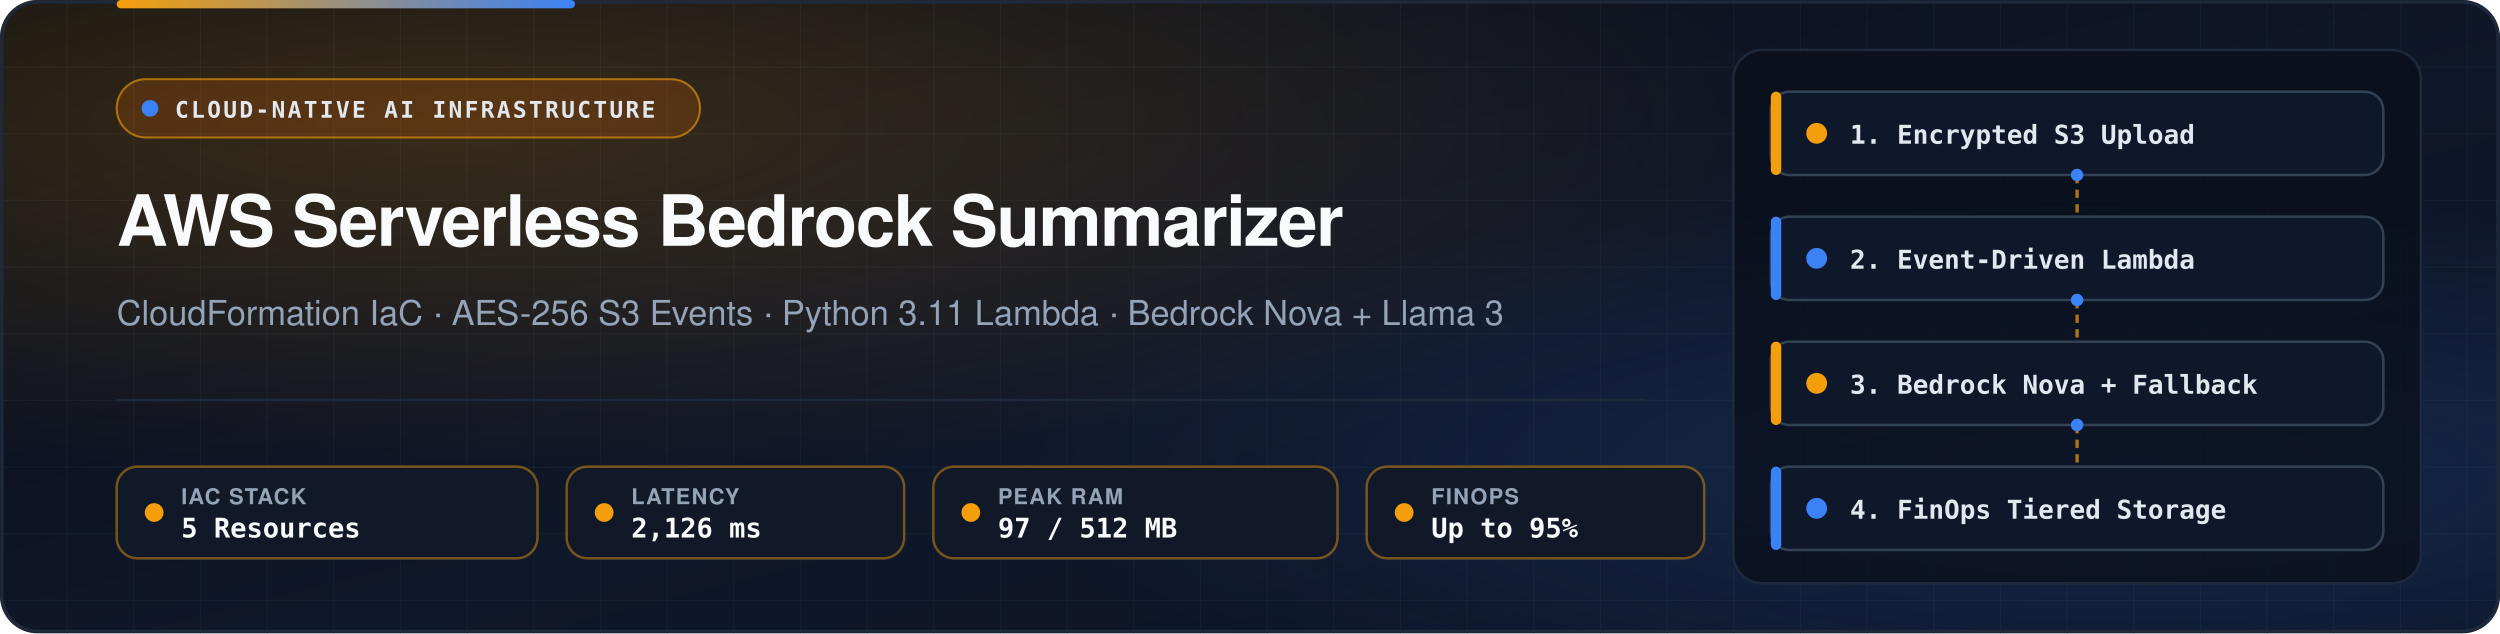
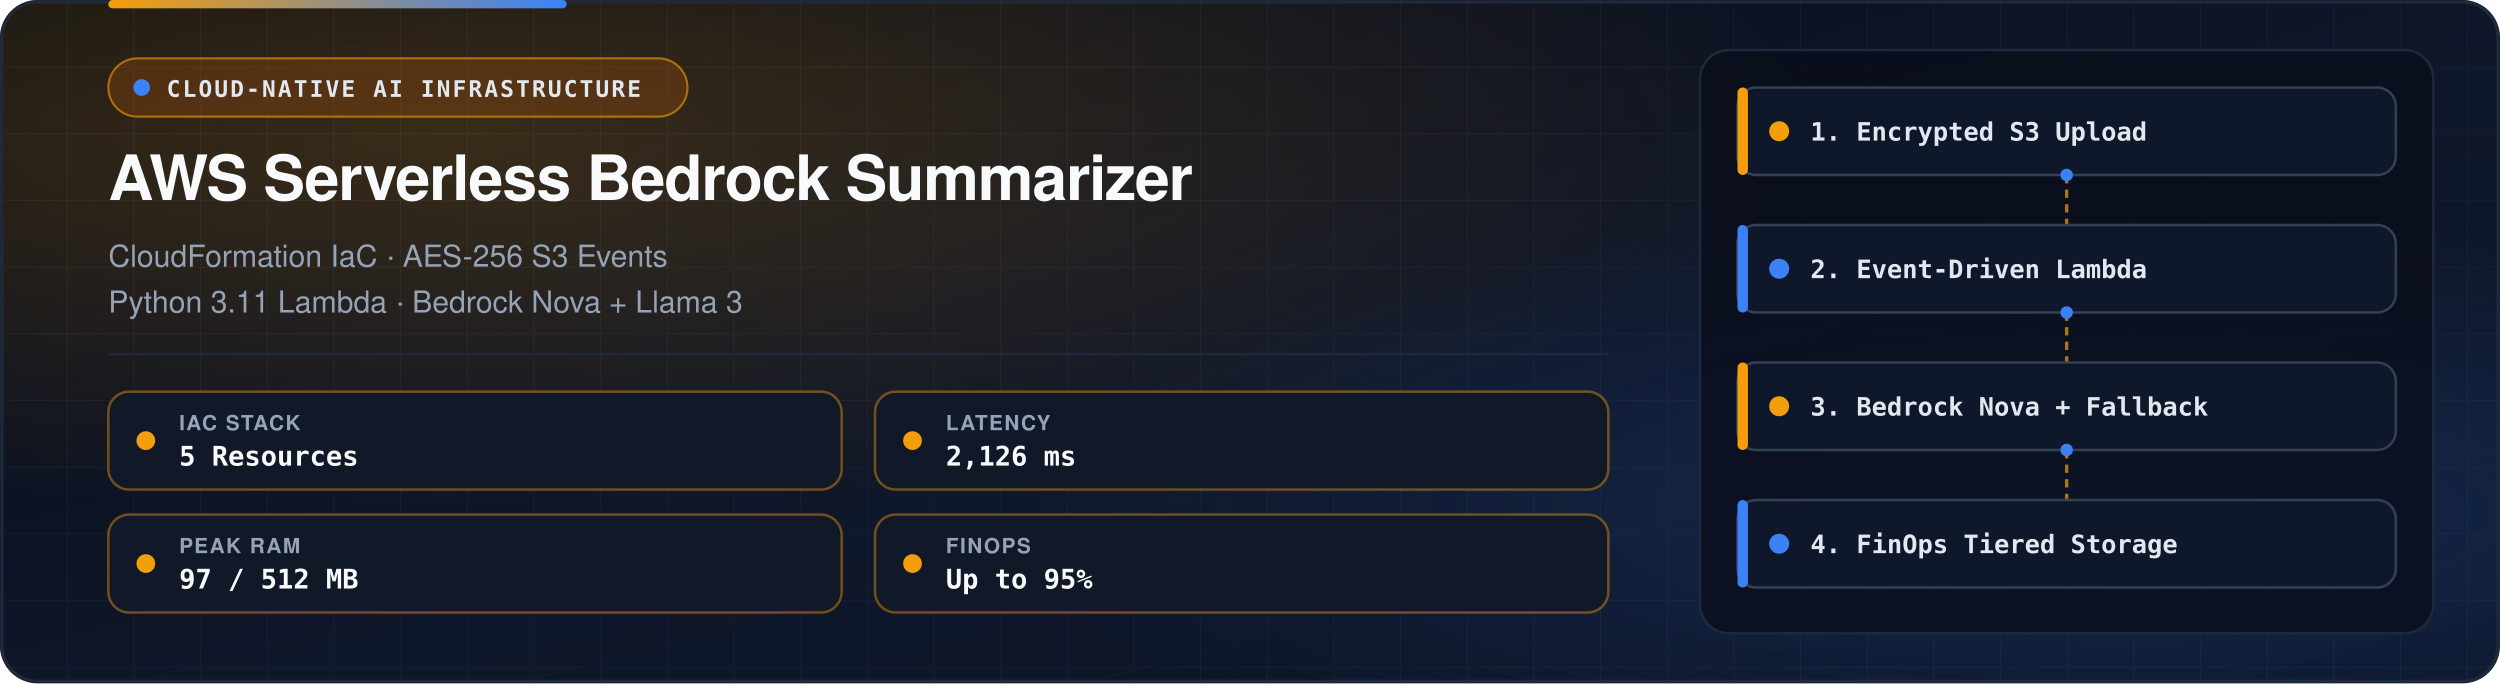
- <svg xmlns="http://www.w3.org/2000/svg" viewBox="0 0 1200 304" width="100%" role="img" aria-label="AWS Serverless Bedrock Summarizer">
+ <svg xmlns="http://www.w3.org/2000/svg" viewBox="0 0 1200 328" width="100%" role="img" aria-label="AWS Serverless Bedrock Summarizer">
  <defs>
    <linearGradient id="bgGrad" x1="0%" y1="0%" x2="100%" y2="100%">
      <stop offset="0%" stop-color="#070B14" />
      <stop offset="55%" stop-color="#0F172A" />
      <stop offset="100%" stop-color="#0B1324" />
    </linearGradient>
    <linearGradient id="accentGrad" x1="0%" y1="0%" x2="100%" y2="0%">
      <stop offset="0%" stop-color="#F59E0B" />
      <stop offset="100%" stop-color="#3B82F6" />
    </linearGradient>
    <radialGradient id="glowA" cx="18%" cy="20%" r="55%">
      <stop offset="0%" stop-color="#F59E0B" stop-opacity="0.20" />
      <stop offset="100%" stop-color="#F59E0B" stop-opacity="0" />
    </radialGradient>
    <radialGradient id="glowB" cx="85%" cy="75%" r="45%">
      <stop offset="0%" stop-color="#3B82F6" stop-opacity="0.18" />
      <stop offset="100%" stop-color="#3B82F6" stop-opacity="0" />
    </radialGradient>
    <pattern id="grid" width="32" height="32" patternUnits="userSpaceOnUse">
      <path d="M 32 0 L 0 0 0 32" fill="none" stroke="#1E293B" stroke-width="0.7" stroke-opacity="0.55" />
    </pattern>
  </defs>
-   <rect width="1200" height="304" rx="18" fill="url(#bgGrad)" />
-   <rect width="1200" height="304" rx="18" fill="url(#grid)" />
-   <rect width="1200" height="304" rx="18" fill="url(#glowA)" />
-   <rect width="1200" height="304" rx="18" fill="url(#glowB)" />
-   <rect x="1" y="1" width="1198" height="302" rx="17" fill="none" stroke="#1E293B" stroke-width="1.5" />
-   <rect x="56" y="0" width="220" height="4" rx="2" fill="url(#accentGrad)" />
-   <g transform="translate(56, 38)">
-     <rect width="280" height="28" rx="14" fill="#B45309" fill-opacity="0.28" stroke="#F59E0B" stroke-opacity="0.6" stroke-width="1" />
+   <rect width="1200" height="328" rx="18" fill="url(#bgGrad)" />
+   <rect width="1200" height="328" rx="18" fill="url(#grid)" />
+   <rect width="1200" height="328" rx="18" fill="url(#glowA)" />
+   <rect width="1200" height="328" rx="18" fill="url(#glowB)" />
+   <rect x="1" y="1" width="1198" height="326" rx="17" fill="none" stroke="#1E293B" stroke-width="1.5" />
+   <rect x="52" y="0" width="220" height="4" rx="2" fill="url(#accentGrad)" />
+   <g transform="translate(52, 28)">
+     <rect width="278" height="28" rx="14" fill="#B45309" fill-opacity="0.28" stroke="#F59E0B" stroke-opacity="0.6" stroke-width="1" />
    <circle cx="16" cy="14" r="4" fill="#3B82F6">
      <animate attributeName="opacity" values="1;0.25;1" dur="1.8s" repeatCount="indefinite" />
    </circle>
-     <text x="28" y="18.5" fill="#E2E8F0" font-family="ui-monospace, SFMono-Regular, Menlo, Monaco, Consolas, monospace" font-size="11" font-weight="700" letter-spacing="1.1">CLOUD-NATIVE AI INFRASTRUCTURE</text>
+     <text x="28" y="18.5" fill="#E2E8F0" font-family="ui-monospace, SFMono-Regular, Menlo, Monaco, Consolas, monospace" font-size="11" font-weight="700" letter-spacing="1.0">CLOUD-NATIVE AI INFRASTRUCTURE</text>
  </g>
-   <text x="56" y="118" fill="#F8FAFC" font-family="ui-sans-serif, -apple-system, BlinkMacSystemFont, Segoe UI, Helvetica, Arial, sans-serif" font-size="34" font-weight="800" letter-spacing="-0.6">AWS Serverless Bedrock Summarizer</text>
-   <text x="56" y="156" fill="#94A3B8" font-family="ui-sans-serif, -apple-system, BlinkMacSystemFont, Segoe UI, Helvetica, Arial, sans-serif" font-size="16.5" font-weight="400">CloudFormation IaC · AES-256 S3 Events · Python 3.11 Lambda · Bedrock Nova + Llama 3</text>
-   <line x1="56" y1="192" x2="790" y2="192" stroke="#1E293B" stroke-width="1.2" />
-   <g transform="translate(56, 224)">
-     <rect width="202" height="44" rx="10" fill="#111827" stroke="#F59E0B" stroke-opacity="0.45" stroke-width="1.2" />
-     <circle cx="18" cy="22" r="4.5" fill="#F59E0B">
+   <text x="52" y="96" fill="#F8FAFC" font-family="ui-sans-serif, -apple-system, BlinkMacSystemFont, Segoe UI, Helvetica, Arial, sans-serif" font-size="30" font-weight="800" letter-spacing="-0.5">AWS Serverless Bedrock Summarizer</text>
+   <text x="52" y="128" fill="#94A3B8" font-family="ui-sans-serif, -apple-system, BlinkMacSystemFont, Segoe UI, Helvetica, Arial, sans-serif" font-size="14.5" font-weight="400">CloudFormation IaC · AES-256 S3 Events</text>
+   <text x="52" y="150" fill="#94A3B8" font-family="ui-sans-serif, -apple-system, BlinkMacSystemFont, Segoe UI, Helvetica, Arial, sans-serif" font-size="14.5" font-weight="400">Python 3.11 Lambda · Bedrock Nova + Llama 3</text>
+   <line x1="52" y1="170" x2="772" y2="170" stroke="#1E293B" stroke-width="1.2" />
+   <g transform="translate(52, 188)">
+     <rect width="352" height="47" rx="10" fill="#111827" stroke="#F59E0B" stroke-opacity="0.42" stroke-width="1.2" />
+     <circle cx="18" cy="23.5" r="4.5" fill="#F59E0B">
      <animate attributeName="opacity" values="1;0.35;1" dur="2.2s" repeatCount="indefinite" />
    </circle>
-     <text x="31" y="18" fill="#94A3B8" font-family="ui-sans-serif, -apple-system, BlinkMacSystemFont, Segoe UI, Helvetica, Arial, sans-serif" font-size="10.5" font-weight="600" letter-spacing="0.6">IAC STACK</text>
-     <text x="31" y="34" fill="#F8FAFC" font-family="ui-monospace, SFMono-Regular, Menlo, Monaco, Consolas, monospace" font-size="13" font-weight="700">5 Resources</text>
+     <text x="34" y="18.5" fill="#94A3B8" font-family="ui-sans-serif, -apple-system, BlinkMacSystemFont, Segoe UI, Helvetica, Arial, sans-serif" font-size="10" font-weight="600" letter-spacing="0.7">IAC STACK</text>
+     <text x="34" y="35.5" fill="#F8FAFC" font-family="ui-monospace, SFMono-Regular, Menlo, Monaco, Consolas, monospace" font-size="13" font-weight="700">5 Resources</text>
  </g>
-   <g transform="translate(272, 224)">
-     <rect width="162" height="44" rx="10" fill="#111827" stroke="#F59E0B" stroke-opacity="0.45" stroke-width="1.2" />
-     <circle cx="18" cy="22" r="4.5" fill="#F59E0B">
+   <g transform="translate(420, 188)">
+     <rect width="352" height="47" rx="10" fill="#111827" stroke="#F59E0B" stroke-opacity="0.42" stroke-width="1.2" />
+     <circle cx="18" cy="23.5" r="4.5" fill="#F59E0B">
      <animate attributeName="opacity" values="1;0.35;1" dur="2.6s" repeatCount="indefinite" />
    </circle>
-     <text x="31" y="18" fill="#94A3B8" font-family="ui-sans-serif, -apple-system, BlinkMacSystemFont, Segoe UI, Helvetica, Arial, sans-serif" font-size="10.5" font-weight="600" letter-spacing="0.6">LATENCY</text>
-     <text x="31" y="34" fill="#F8FAFC" font-family="ui-monospace, SFMono-Regular, Menlo, Monaco, Consolas, monospace" font-size="13" font-weight="700">2,126 ms</text>
+     <text x="34" y="18.5" fill="#94A3B8" font-family="ui-sans-serif, -apple-system, BlinkMacSystemFont, Segoe UI, Helvetica, Arial, sans-serif" font-size="10" font-weight="600" letter-spacing="0.7">LATENCY</text>
+     <text x="34" y="35.5" fill="#F8FAFC" font-family="ui-monospace, SFMono-Regular, Menlo, Monaco, Consolas, monospace" font-size="13" font-weight="700">2,126 ms</text>
  </g>
-   <g transform="translate(448, 224)">
-     <rect width="194" height="44" rx="10" fill="#111827" stroke="#F59E0B" stroke-opacity="0.45" stroke-width="1.2" />
-     <circle cx="18" cy="22" r="4.5" fill="#F59E0B">
+   <g transform="translate(52, 247)">
+     <rect width="352" height="47" rx="10" fill="#111827" stroke="#F59E0B" stroke-opacity="0.42" stroke-width="1.2" />
+     <circle cx="18" cy="23.5" r="4.5" fill="#F59E0B">
      <animate attributeName="opacity" values="1;0.35;1" dur="3.0s" repeatCount="indefinite" />
    </circle>
-     <text x="31" y="18" fill="#94A3B8" font-family="ui-sans-serif, -apple-system, BlinkMacSystemFont, Segoe UI, Helvetica, Arial, sans-serif" font-size="10.5" font-weight="600" letter-spacing="0.6">PEAK RAM</text>
-     <text x="31" y="34" fill="#F8FAFC" font-family="ui-monospace, SFMono-Regular, Menlo, Monaco, Consolas, monospace" font-size="13" font-weight="700">97 / 512 MB</text>
+     <text x="34" y="18.5" fill="#94A3B8" font-family="ui-sans-serif, -apple-system, BlinkMacSystemFont, Segoe UI, Helvetica, Arial, sans-serif" font-size="10" font-weight="600" letter-spacing="0.7">PEAK RAM</text>
+     <text x="34" y="35.5" fill="#F8FAFC" font-family="ui-monospace, SFMono-Regular, Menlo, Monaco, Consolas, monospace" font-size="13" font-weight="700">97 / 512 MB</text>
  </g>
-   <g transform="translate(656, 224)">
-     <rect width="162" height="44" rx="10" fill="#111827" stroke="#F59E0B" stroke-opacity="0.45" stroke-width="1.2" />
-     <circle cx="18" cy="22" r="4.5" fill="#F59E0B">
+   <g transform="translate(420, 247)">
+     <rect width="352" height="47" rx="10" fill="#111827" stroke="#F59E0B" stroke-opacity="0.42" stroke-width="1.2" />
+     <circle cx="18" cy="23.5" r="4.5" fill="#F59E0B">
      <animate attributeName="opacity" values="1;0.35;1" dur="3.4s" repeatCount="indefinite" />
    </circle>
-     <text x="31" y="18" fill="#94A3B8" font-family="ui-sans-serif, -apple-system, BlinkMacSystemFont, Segoe UI, Helvetica, Arial, sans-serif" font-size="10.5" font-weight="600" letter-spacing="0.6">FINOPS</text>
-     <text x="31" y="34" fill="#F8FAFC" font-family="ui-monospace, SFMono-Regular, Menlo, Monaco, Consolas, monospace" font-size="13" font-weight="700">Up to 95%</text>
+     <text x="34" y="18.5" fill="#94A3B8" font-family="ui-sans-serif, -apple-system, BlinkMacSystemFont, Segoe UI, Helvetica, Arial, sans-serif" font-size="10" font-weight="600" letter-spacing="0.7">FINOPS</text>
+     <text x="34" y="35.5" fill="#F8FAFC" font-family="ui-monospace, SFMono-Regular, Menlo, Monaco, Consolas, monospace" font-size="13" font-weight="700">Up to 95%</text>
  </g>
-   <rect x="832" y="24" width="330" height="256" rx="14" fill="#090E1A" fill-opacity="0.72" stroke="#1E293B" stroke-width="1.2" />
-   <g transform="translate(850, 44)">
-     <rect width="294" height="40" rx="9" fill="#0F172A" stroke="#334155" stroke-width="1.2" />
-     <rect x="0" y="0" width="5" height="40" rx="2.5" fill="#F59E0B" />
-     <circle cx="22" cy="20" r="5" fill="#F59E0B">
-       <animate attributeName="r" values="4;6;4" dur="2.4s" begin="0.0s" repeatCount="indefinite" />
+   <rect x="816" y="24" width="352" height="280" rx="14" fill="#090E1A" fill-opacity="0.78" stroke="#1E293B" stroke-width="1.2" />
+   <g transform="translate(834, 42)">
+     <rect width="316" height="42" rx="9" fill="#0F172A" stroke="#334155" stroke-width="1.2" />
+     <rect x="0" y="0" width="5" height="42" rx="2.5" fill="#F59E0B" />
+     <circle cx="20" cy="21" r="4.8" fill="#F59E0B">
+       <animate attributeName="r" values="3.8;5.8;3.8" dur="2.4s" begin="0.0s" repeatCount="indefinite" />
    </circle>
-     <text x="38" y="25" fill="#E2E8F0" font-family="ui-monospace, SFMono-Regular, Menlo, Monaco, Consolas, monospace" font-size="12.5" font-weight="600">1. Encrypted S3 Upload</text>
+     <text x="35" y="25.5" fill="#E2E8F0" font-family="ui-monospace, SFMono-Regular, Menlo, Monaco, Consolas, monospace" font-size="12.2" font-weight="600">1. Encrypted S3 Upload</text>
  </g>
-   <line x1="997" y1="84" x2="997" y2="104" stroke="#F59E0B" stroke-width="1.6" stroke-dasharray="4 3" stroke-opacity="0.7" />
-   <circle cx="997" cy="84" r="3" fill="#3B82F6">
-     <animate attributeName="cy" values="84;104" dur="1.4s" begin="0.00s" repeatCount="indefinite" />
+   <line x1="992" y1="84" x2="992" y2="108" stroke="#F59E0B" stroke-width="1.6" stroke-dasharray="4 3" stroke-opacity="0.7" />
+   <circle cx="992" cy="84" r="3" fill="#3B82F6">
+     <animate attributeName="cy" values="84;108" dur="1.4s" begin="0.00s" repeatCount="indefinite" />
  </circle>
-   <g transform="translate(850, 104)">
-     <rect width="294" height="40" rx="9" fill="#0F172A" stroke="#334155" stroke-width="1.2" />
-     <rect x="0" y="0" width="5" height="40" rx="2.5" fill="#3B82F6" />
-     <circle cx="22" cy="20" r="5" fill="#3B82F6">
-       <animate attributeName="r" values="4;6;4" dur="2.4s" begin="0.5s" repeatCount="indefinite" />
+   <g transform="translate(834, 108)">
+     <rect width="316" height="42" rx="9" fill="#0F172A" stroke="#334155" stroke-width="1.2" />
+     <rect x="0" y="0" width="5" height="42" rx="2.5" fill="#3B82F6" />
+     <circle cx="20" cy="21" r="4.8" fill="#3B82F6">
+       <animate attributeName="r" values="3.8;5.8;3.8" dur="2.4s" begin="0.5s" repeatCount="indefinite" />
    </circle>
-     <text x="38" y="25" fill="#E2E8F0" font-family="ui-monospace, SFMono-Regular, Menlo, Monaco, Consolas, monospace" font-size="12.5" font-weight="600">2. Event-Driven Lambda</text>
+     <text x="35" y="25.5" fill="#E2E8F0" font-family="ui-monospace, SFMono-Regular, Menlo, Monaco, Consolas, monospace" font-size="12.2" font-weight="600">2. Event-Driven Lambda</text>
  </g>
-   <line x1="997" y1="144" x2="997" y2="164" stroke="#F59E0B" stroke-width="1.6" stroke-dasharray="4 3" stroke-opacity="0.7" />
-   <circle cx="997" cy="144" r="3" fill="#3B82F6">
-     <animate attributeName="cy" values="144;164" dur="1.4s" begin="0.45s" repeatCount="indefinite" />
+   <line x1="992" y1="150" x2="992" y2="174" stroke="#F59E0B" stroke-width="1.6" stroke-dasharray="4 3" stroke-opacity="0.7" />
+   <circle cx="992" cy="150" r="3" fill="#3B82F6">
+     <animate attributeName="cy" values="150;174" dur="1.4s" begin="0.45s" repeatCount="indefinite" />
  </circle>
-   <g transform="translate(850, 164)">
-     <rect width="294" height="40" rx="9" fill="#0F172A" stroke="#334155" stroke-width="1.2" />
-     <rect x="0" y="0" width="5" height="40" rx="2.5" fill="#F59E0B" />
-     <circle cx="22" cy="20" r="5" fill="#F59E0B">
-       <animate attributeName="r" values="4;6;4" dur="2.4s" begin="1.0s" repeatCount="indefinite" />
+   <g transform="translate(834, 174)">
+     <rect width="316" height="42" rx="9" fill="#0F172A" stroke="#334155" stroke-width="1.2" />
+     <rect x="0" y="0" width="5" height="42" rx="2.5" fill="#F59E0B" />
+     <circle cx="20" cy="21" r="4.8" fill="#F59E0B">
+       <animate attributeName="r" values="3.8;5.8;3.8" dur="2.4s" begin="1.0s" repeatCount="indefinite" />
    </circle>
-     <text x="38" y="25" fill="#E2E8F0" font-family="ui-monospace, SFMono-Regular, Menlo, Monaco, Consolas, monospace" font-size="12.5" font-weight="600">3. Bedrock Nova + Fallback</text>
+     <text x="35" y="25.5" fill="#E2E8F0" font-family="ui-monospace, SFMono-Regular, Menlo, Monaco, Consolas, monospace" font-size="12.2" font-weight="600">3. Bedrock Nova + Fallback</text>
  </g>
-   <line x1="997" y1="204" x2="997" y2="224" stroke="#F59E0B" stroke-width="1.6" stroke-dasharray="4 3" stroke-opacity="0.7" />
-   <circle cx="997" cy="204" r="3" fill="#3B82F6">
-     <animate attributeName="cy" values="204;224" dur="1.4s" begin="0.90s" repeatCount="indefinite" />
+   <line x1="992" y1="216" x2="992" y2="240" stroke="#F59E0B" stroke-width="1.6" stroke-dasharray="4 3" stroke-opacity="0.7" />
+   <circle cx="992" cy="216" r="3" fill="#3B82F6">
+     <animate attributeName="cy" values="216;240" dur="1.4s" begin="0.90s" repeatCount="indefinite" />
  </circle>
-   <g transform="translate(850, 224)">
-     <rect width="294" height="40" rx="9" fill="#0F172A" stroke="#334155" stroke-width="1.2" />
-     <rect x="0" y="0" width="5" height="40" rx="2.5" fill="#3B82F6" />
-     <circle cx="22" cy="20" r="5" fill="#3B82F6">
-       <animate attributeName="r" values="4;6;4" dur="2.4s" begin="1.5s" repeatCount="indefinite" />
+   <g transform="translate(834, 240)">
+     <rect width="316" height="42" rx="9" fill="#0F172A" stroke="#334155" stroke-width="1.2" />
+     <rect x="0" y="0" width="5" height="42" rx="2.5" fill="#3B82F6" />
+     <circle cx="20" cy="21" r="4.8" fill="#3B82F6">
+       <animate attributeName="r" values="3.8;5.8;3.8" dur="2.4s" begin="1.5s" repeatCount="indefinite" />
    </circle>
-     <text x="38" y="25" fill="#E2E8F0" font-family="ui-monospace, SFMono-Regular, Menlo, Monaco, Consolas, monospace" font-size="12.5" font-weight="600">4. FinOps Tiered Storage</text>
+     <text x="35" y="25.5" fill="#E2E8F0" font-family="ui-monospace, SFMono-Regular, Menlo, Monaco, Consolas, monospace" font-size="12.2" font-weight="600">4. FinOps Tiered Storage</text>
  </g>
</svg>
